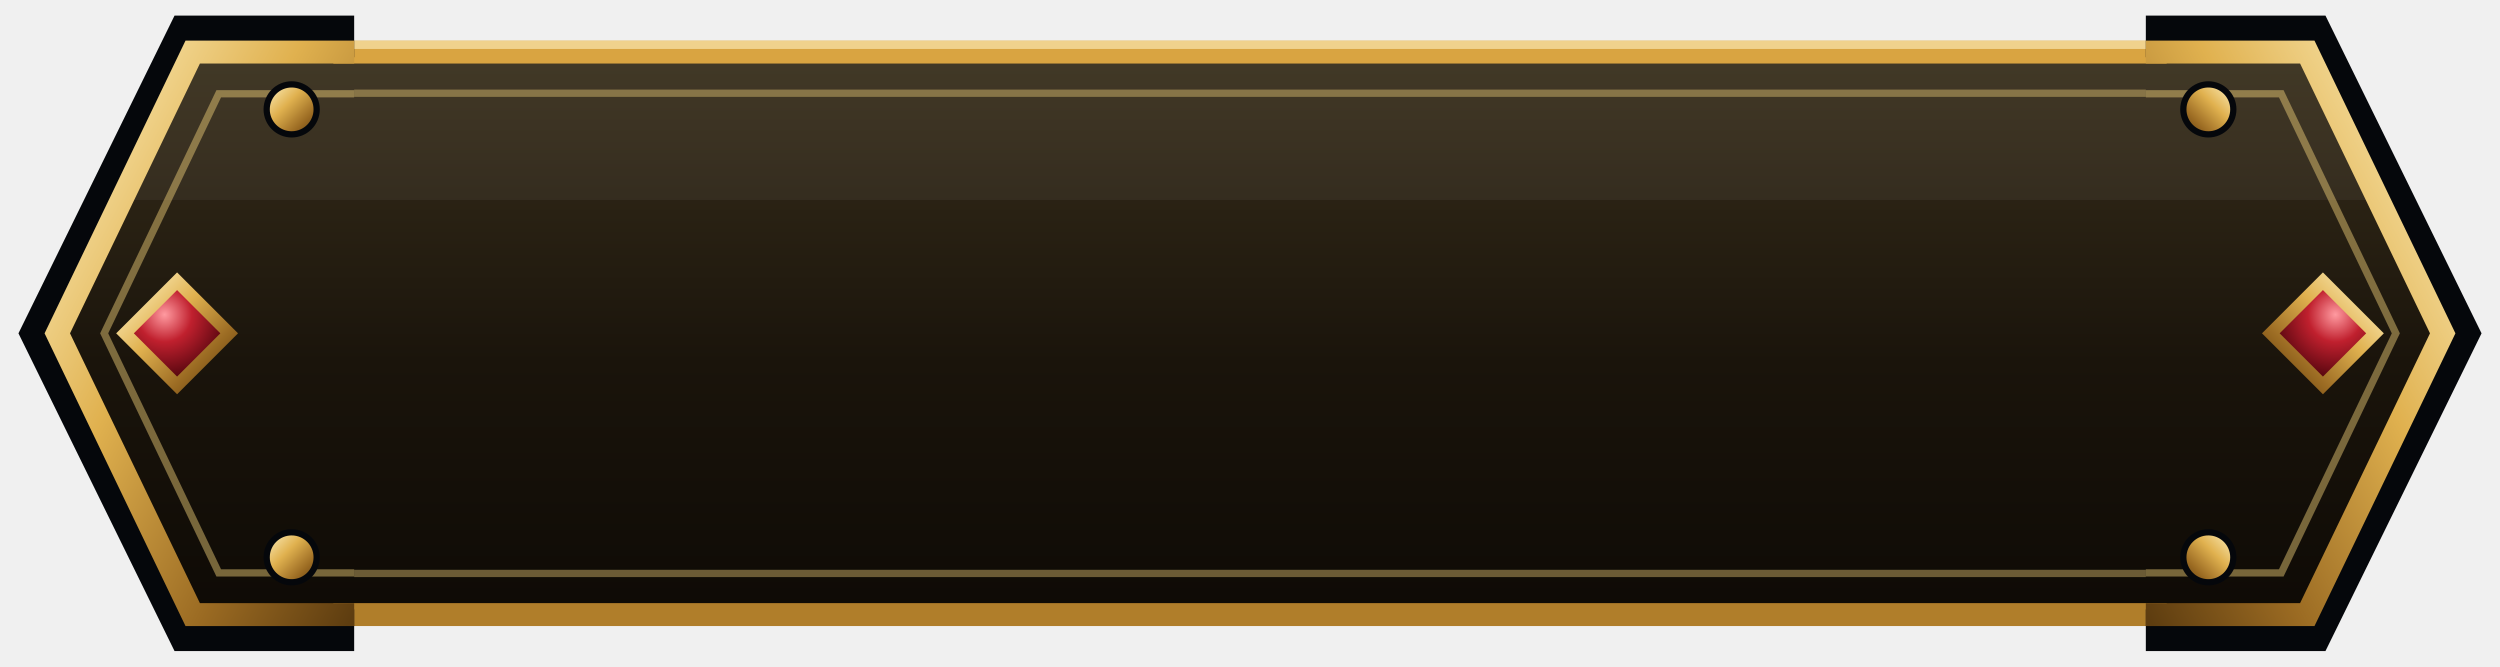
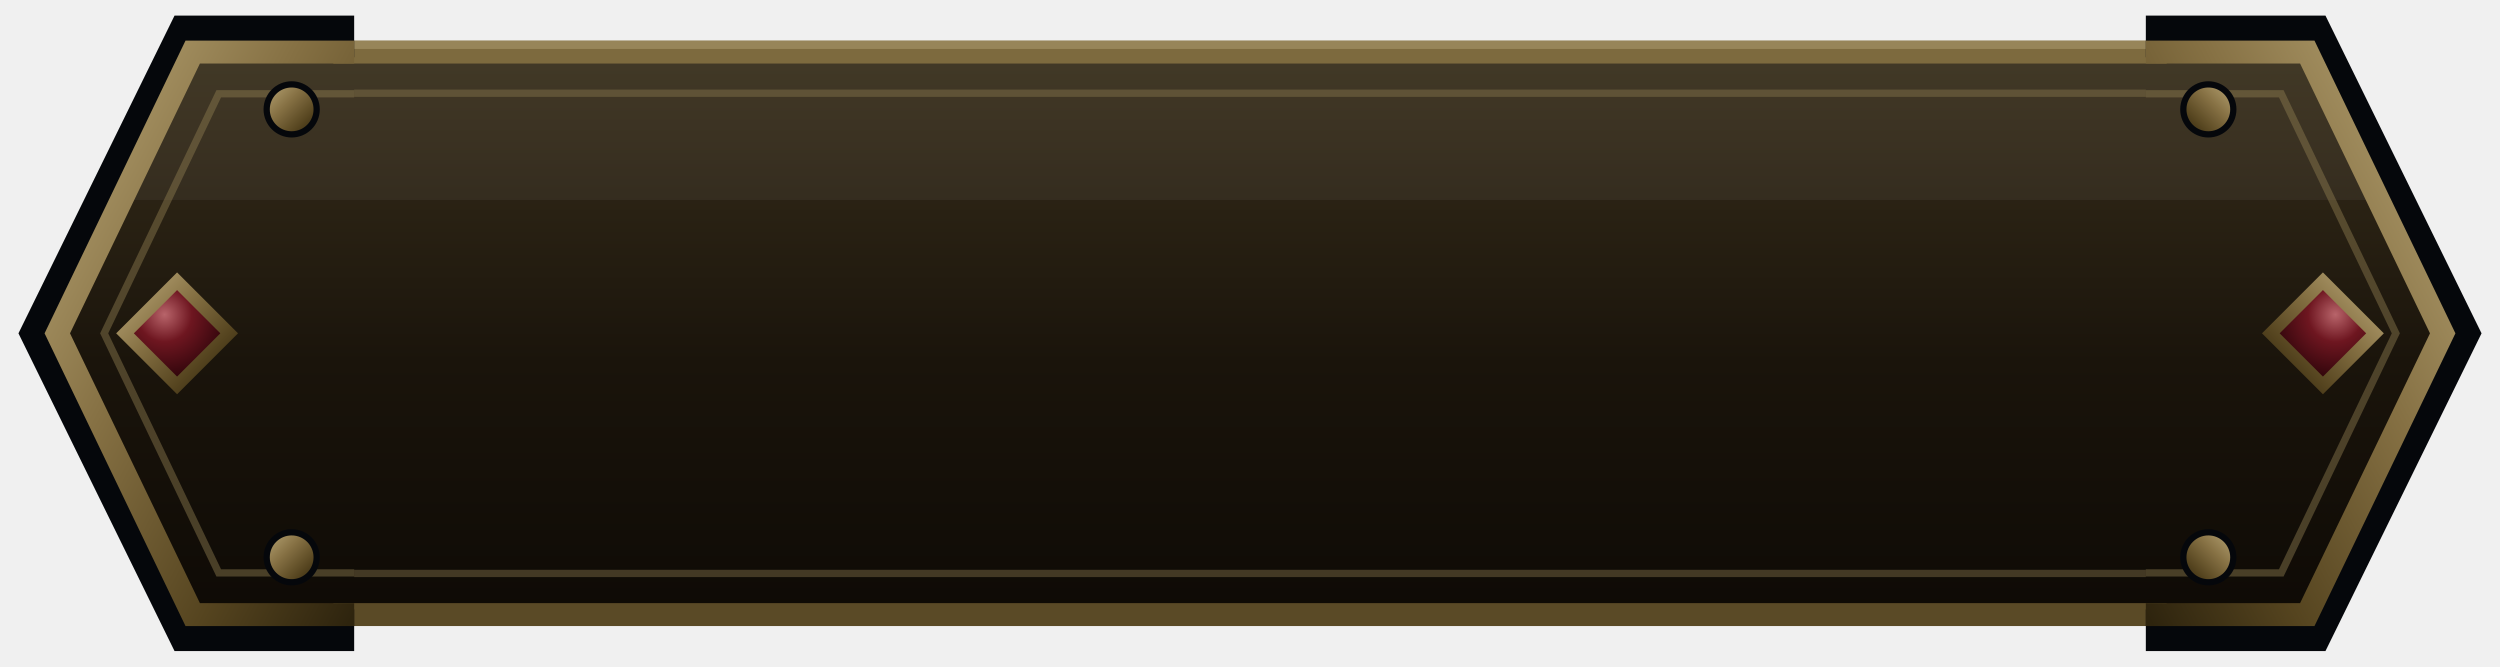
<svg xmlns="http://www.w3.org/2000/svg" viewBox="0 0 240 64" width="240" height="64">
  <defs>
    <linearGradient id="iron" x1="0" y1="0" x2="0" y2="1">
      <stop offset="0" stop-color="#6f7686" />
      <stop offset=".35" stop-color="#2b303b" />
      <stop offset=".7" stop-color="#14171e" />
      <stop offset="1" stop-color="#3a404d" />
    </linearGradient>
    <linearGradient id="ironv" x1="0" y1="0" x2="1" y2="0">
      <stop offset="0" stop-color="#6f7686" />
      <stop offset=".35" stop-color="#2b303b" />
      <stop offset=".7" stop-color="#14171e" />
      <stop offset="1" stop-color="#3a404d" />
    </linearGradient>
    <linearGradient id="silver" x1="0" y1="0" x2="1" y2="1">
      <stop offset="0" stop-color="#f4f6fa" />
      <stop offset=".45" stop-color="#a3abba" />
      <stop offset="1" stop-color="#454b58" />
    </linearGradient>
    <linearGradient id="gold" x1="0" y1="0" x2="1" y2="1">
-       <stop offset="0" stop-color="#fff3c4" />
-       <stop offset=".4" stop-color="#e0b14f" />
-       <stop offset=".75" stop-color="#9a6a22" />
-       <stop offset="1" stop-color="#5e3d10" />
+       <stop offset="0" stop-color="#b9a676" />
+       <stop offset=".4" stop-color="#857043" />
+       <stop offset=".75" stop-color="#55441f" />
+       <stop offset="1" stop-color="#2e240e" />
    </linearGradient>
    <radialGradient id="gem" cx=".38" cy=".32" r=".75">
-       <stop offset="0" stop-color="#ff9aa0" />
-       <stop offset=".35" stop-color="#c0202e" />
-       <stop offset=".8" stop-color="#5a0710" />
-       <stop offset="1" stop-color="#2a0306" />
+       <stop offset="0" stop-color="#b8646a" />
+       <stop offset=".35" stop-color="#6e1620" />
+       <stop offset=".8" stop-color="#33060c" />
+       <stop offset="1" stop-color="#180204" />
    </radialGradient>
    <radialGradient id="boss" cx=".35" cy=".3" r=".8">
      <stop offset="0" stop-color="#8c94a4" />
      <stop offset=".5" stop-color="#363c48" />
      <stop offset="1" stop-color="#101318" />
    </radialGradient>
  </defs>
  <defs>
    <linearGradient id="body" x1="0" y1="0" x2="0" y2="1">
      <stop offset="0" stop-color="#3a301c" />
      <stop offset=".55" stop-color="#1a140b" />
      <stop offset="1" stop-color="#0e0a05" />
    </linearGradient>
  </defs>
  <path d="M18 4.5 H222 L235 32 L222 59.5 H18 L5 32 Z" fill="url(#body)" />
  <path d="M18 4.5 H222 L228 19.2 H12 Z" fill="#fff" opacity=".05" />
-   <rect x="32" y="3.9" width="176" height="2.2" fill="#d9a441" />
-   <rect x="32" y="3.9" width="176" height=".8" fill="#fff0bf" opacity=".6" />
-   <rect x="32" y="57.9" width="176" height="2.2" fill="#b07e2a" />
-   <rect x="34" y="8.6" width="172" height=".7" fill="#f3d27a" opacity=".4" />
-   <rect x="34" y="54.7" width="172" height=".7" fill="#f3d27a" opacity=".4" />
+   <rect x="32" y="3.9" width="176" height="2.2" fill="#7d6a3e" />
+   <rect x="32" y="3.9" width="176" height=".8" fill="#a8976a" opacity=".6" />
+   <rect x="32" y="57.9" width="176" height="2.2" fill="#5a4a26" />
+   <rect x="34" y="8.6" width="172" height=".7" fill="#8f7d4f" opacity=".4" />
+   <rect x="34" y="54.7" width="172" height=".7" fill="#8f7d4f" opacity=".4" />
  <path d="M34 3.5 H18 L4 32 L18 60.5 H34" fill="none" stroke="#05070b" stroke-width="4" />
  <path d="M34 5 H18.5 L5.5 32 L18.5 59 H34" fill="none" stroke="url(#gold)" stroke-width="2.2" />
-   <path d="M34 9 H21 L10 32 L21 55 H34" fill="none" stroke="#f3d27a" stroke-width=".7" opacity=".45" />
+   <path d="M34 9 H21 L10 32 L21 55 H34" fill="none" stroke="#8f7d4f" stroke-width=".7" opacity=".45" />
  <path d="M12 32 l5 -5 l5 5 l-5 5 z" fill="url(#gem)" stroke="url(#gold)" stroke-width="1.2" />
  <circle cx="28" cy="10.5" r="2.4" fill="url(#gold)" stroke="#05070b" stroke-width=".6" />
  <circle cx="28" cy="53.5" r="2.4" fill="url(#gold)" stroke="#05070b" stroke-width=".6" />
  <g transform="translate(240 0) scale(-1 1)">
    <path d="M34 3.5 H18 L4 32 L18 60.5 H34" fill="none" stroke="#05070b" stroke-width="4" />
    <path d="M34 5 H18.5 L5.5 32 L18.5 59 H34" fill="none" stroke="url(#gold)" stroke-width="2.2" />
-     <path d="M34 9 H21 L10 32 L21 55 H34" fill="none" stroke="#f3d27a" stroke-width=".7" opacity=".45" />
+     <path d="M34 9 H21 L10 32 L21 55 H34" fill="none" stroke="#8f7d4f" stroke-width=".7" opacity=".45" />
    <path d="M12 32 l5 -5 l5 5 l-5 5 z" fill="url(#gem)" stroke="url(#gold)" stroke-width="1.2" />
    <circle cx="28" cy="10.5" r="2.4" fill="url(#gold)" stroke="#05070b" stroke-width=".6" />
    <circle cx="28" cy="53.5" r="2.4" fill="url(#gold)" stroke="#05070b" stroke-width=".6" />
  </g>
</svg>
